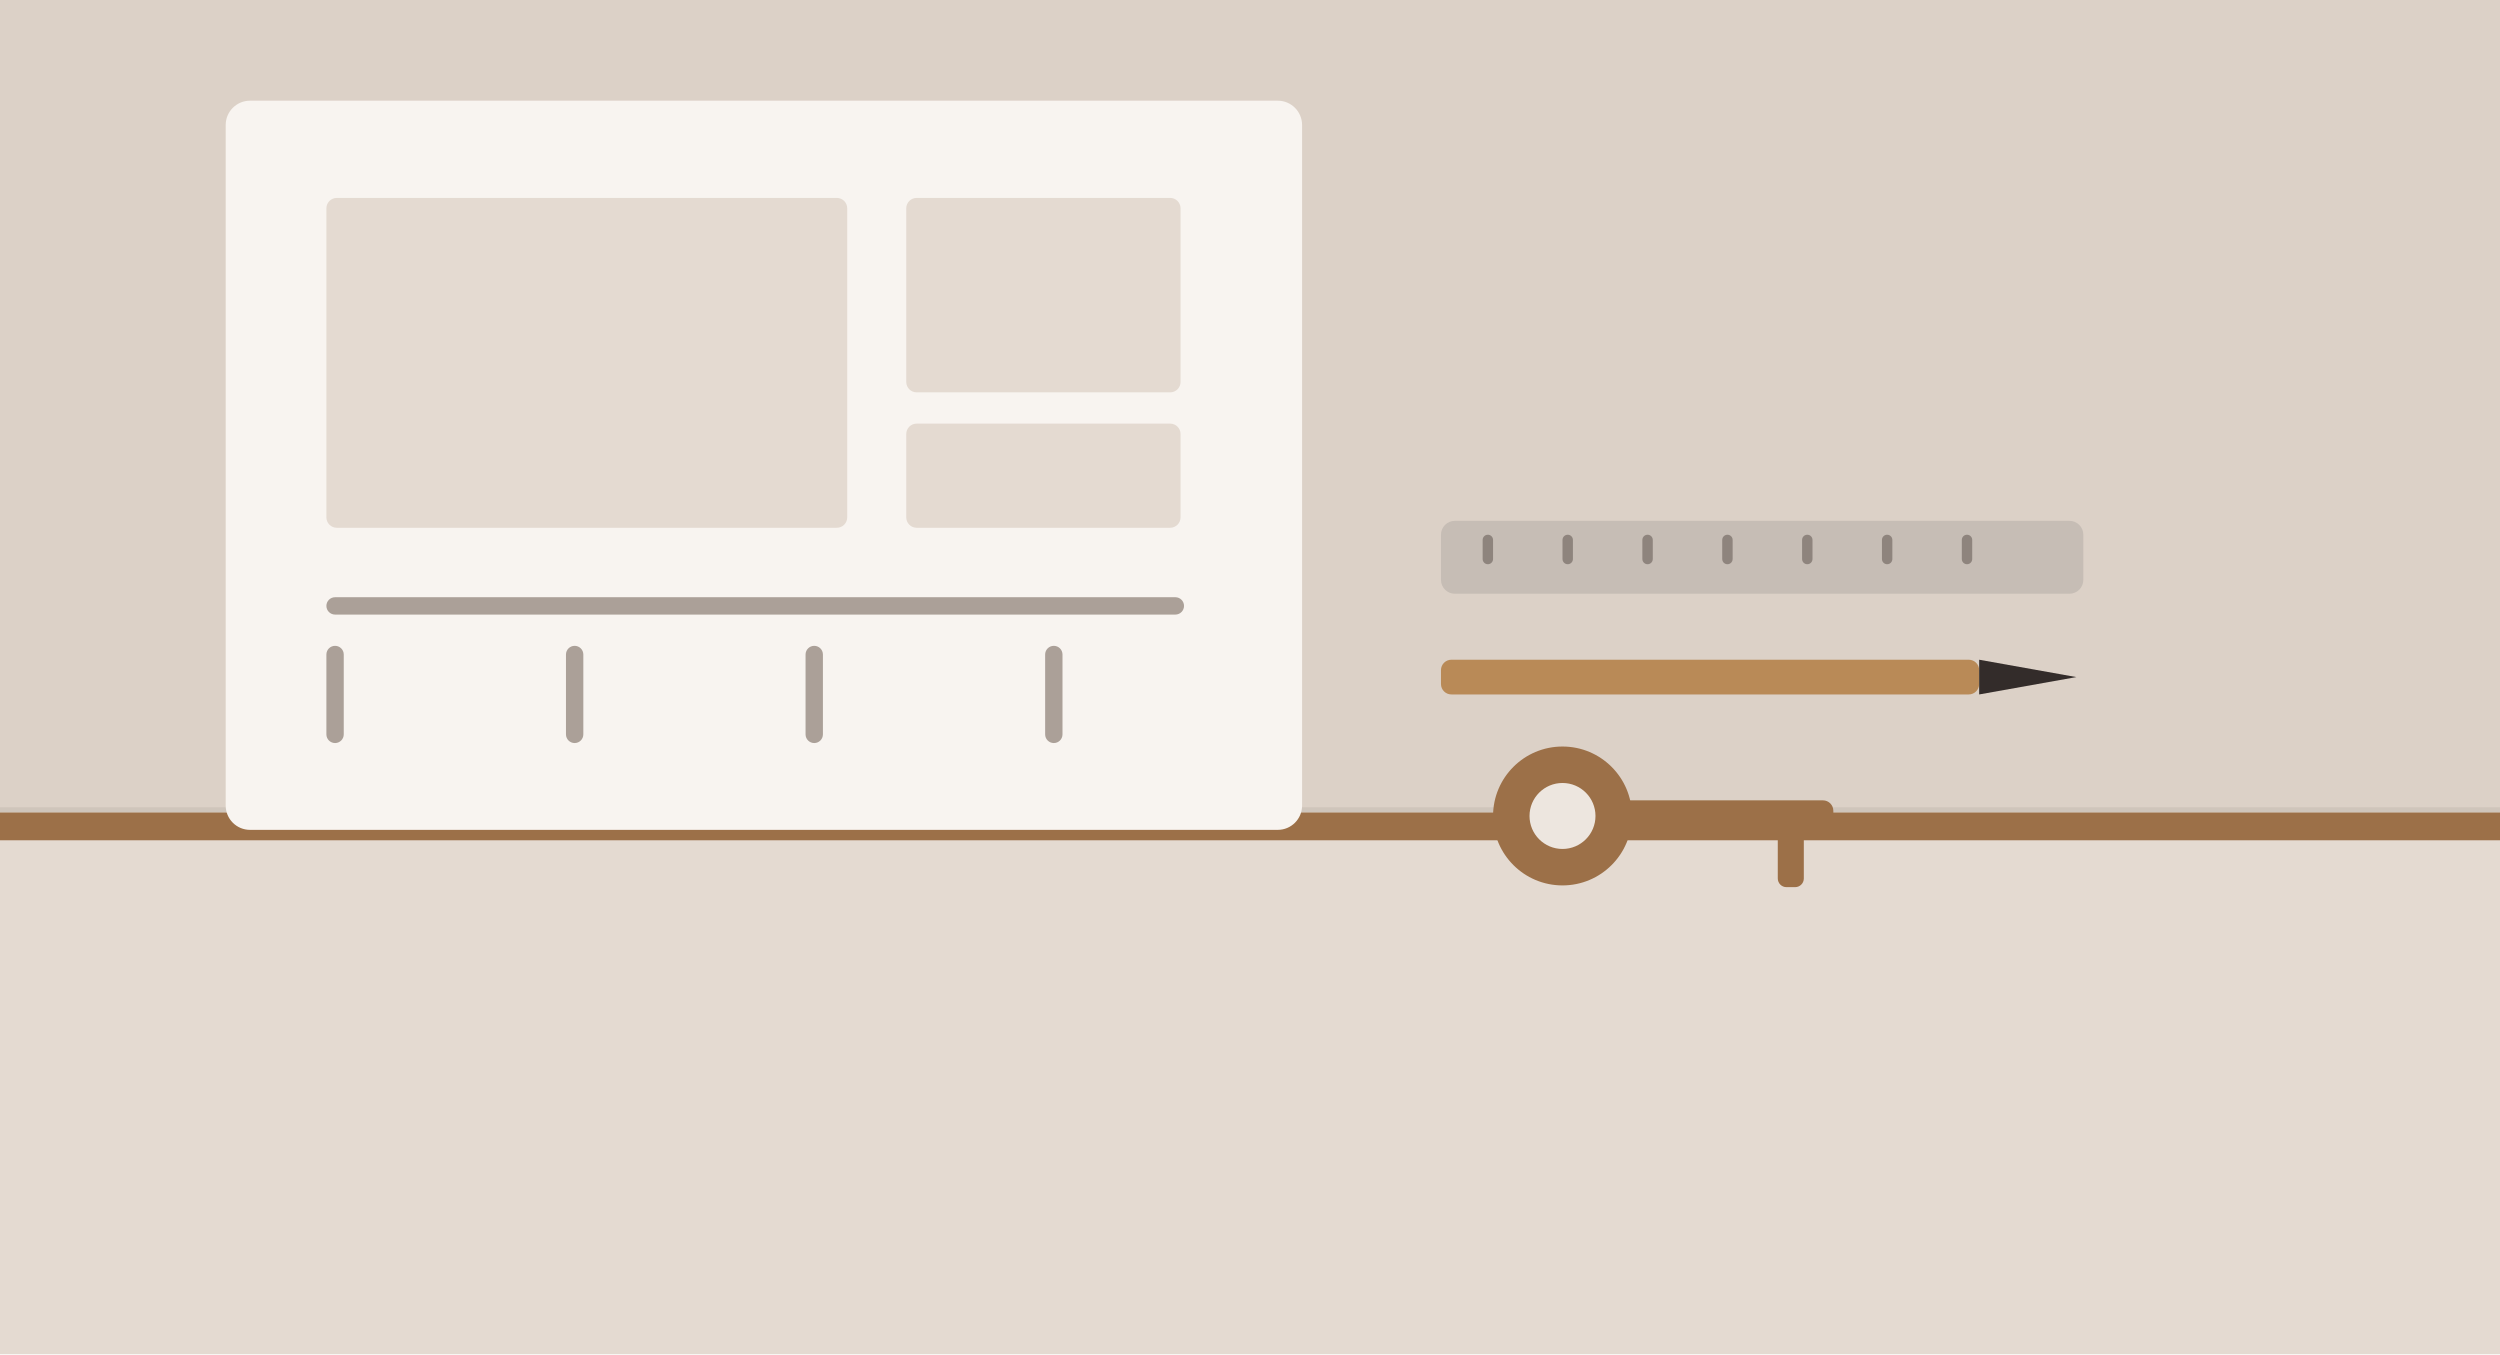
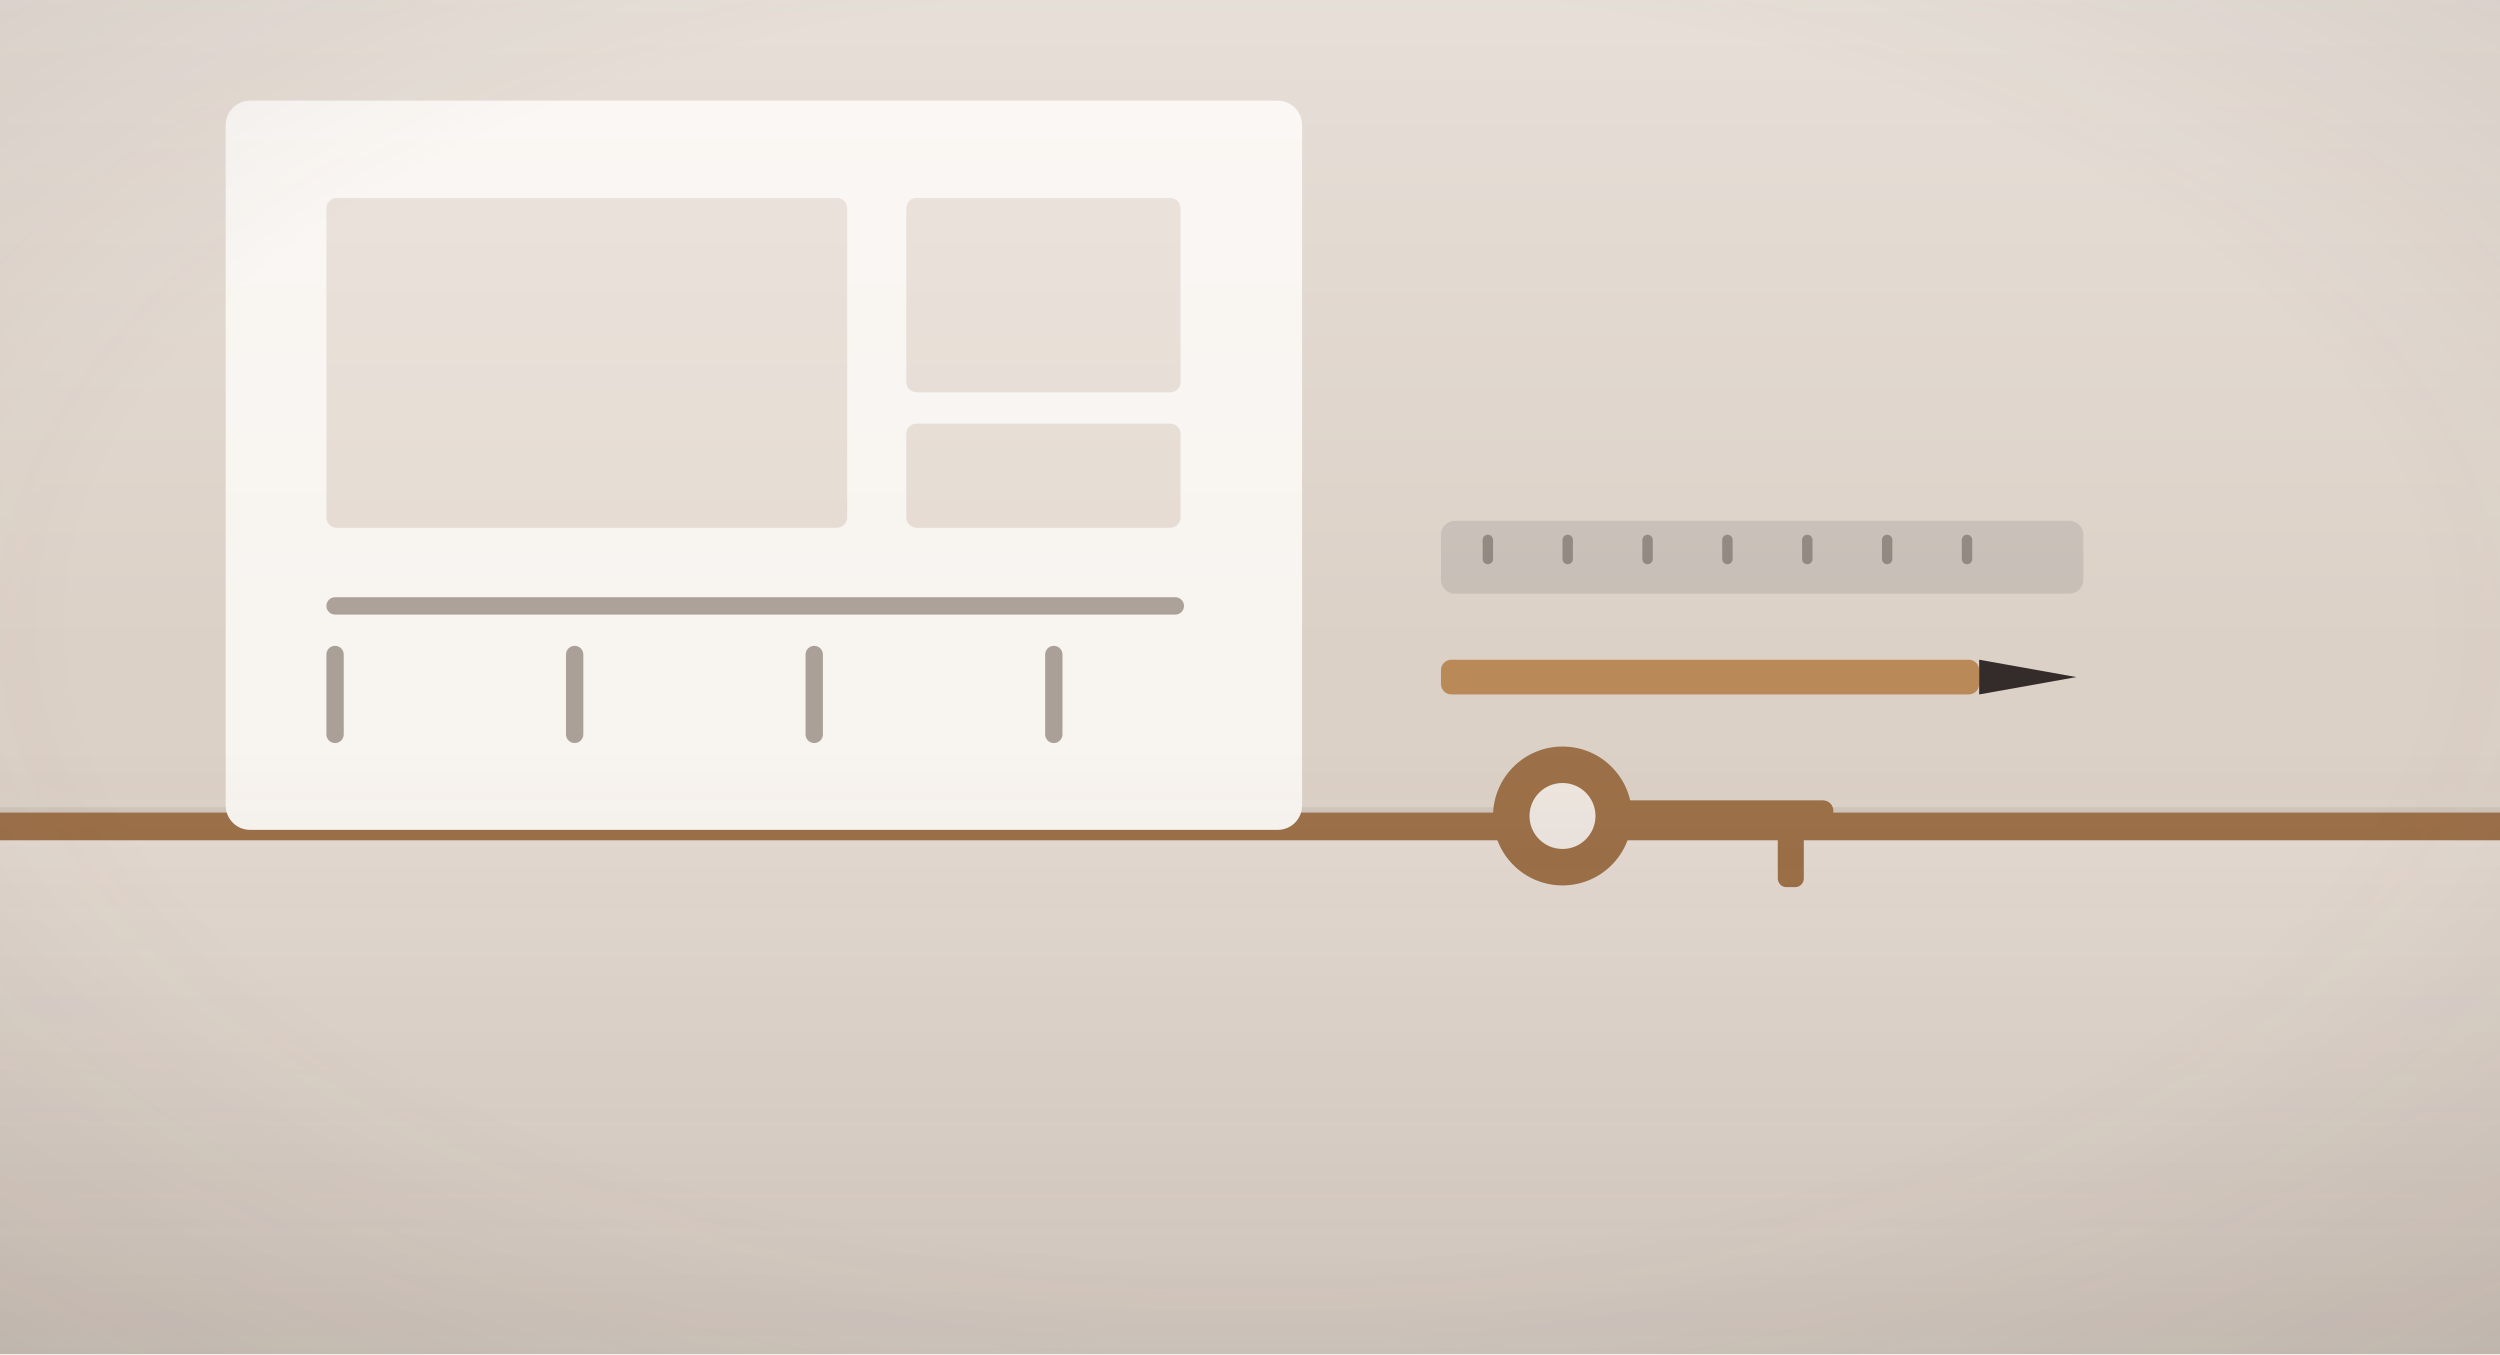
<svg xmlns="http://www.w3.org/2000/svg" viewBox="0 0 1440 780" width="1440" height="780" role="img">
+   <defs>
+     <linearGradient id="gTop" x1="0" y1="0" x2="0" y2="1">
+       <stop offset="0" stop-color="#FFFFFF" stop-opacity=".30" />
+       <stop offset=".48" stop-color="#FFFFFF" stop-opacity="0" />
+     </linearGradient>
+     <linearGradient id="gBot" x1="0" y1="0" x2="0" y2="1">
+       <stop offset=".55" stop-color="#3A2C24" stop-opacity="0" />
+       <stop offset="1" stop-color="#3A2C24" stop-opacity=".13" />
+     </linearGradient>
+     <radialGradient id="gVig" cx=".5" cy=".46" r=".75">
+       <stop offset=".62" stop-color="#3A2C24" stop-opacity="0" />
+       <stop offset="1" stop-color="#3A2C24" stop-opacity=".10" />
+     </radialGradient>
+   </defs>
  <rect x="0" y="0" width="1440" height="780" fill="#EDE6DF" />
  <rect x="0" y="0" width="1440" height="468" fill="#DCD1C7" />
  <rect x="0" y="468" width="1440" height="312" fill="#E4DAD1" />
  <rect x="0" y="465" width="1440" height="3" fill="rgba(0,0,0,.06)" />
  <rect x="0" y="468" width="1440" height="16" fill="#9C7048" />
  <g transform="translate(130,58)">
    <rect x="0" y="0" width="620" height="420" fill="#F8F4F0" rx="14" />
    <rect x="58" y="56" width="300" height="190" fill="#E4DAD1" rx="6" />
    <rect x="392" y="56" width="158" height="112" fill="#E4DAD1" rx="6" />
    <rect x="392" y="186" width="158" height="60" fill="#E4DAD1" rx="6" />
    <rect x="58" y="286" width="494" height="10" fill="#ABA098" rx="5" />
    <rect x="58" y="314" width="10" height="56" fill="#ABA098" rx="5" />
    <rect x="196" y="314" width="10" height="56" fill="#ABA098" rx="5" />
    <rect x="334" y="314" width="10" height="56" fill="#ABA098" rx="5" />
    <rect x="472" y="314" width="10" height="56" fill="#ABA098" rx="5" />
  </g>
  <g transform="translate(830,300)">
    <rect x="0" y="0" width="370" height="42" fill="#C6BDB5" rx="8" />
    <rect x="24" y="8" width="6" height="17" fill="#8E847D" rx="3" />
    <rect x="70" y="8" width="6" height="17" fill="#8E847D" rx="3" />
    <rect x="116" y="8" width="6" height="17" fill="#8E847D" rx="3" />
    <rect x="162" y="8" width="6" height="17" fill="#8E847D" rx="3" />
    <rect x="208" y="8" width="6" height="17" fill="#8E847D" rx="3" />
    <rect x="254" y="8" width="6" height="17" fill="#8E847D" rx="3" />
    <rect x="300" y="8" width="6" height="17" fill="#8E847D" rx="3" />
  </g>
  <rect x="830" y="380" width="310" height="20" fill="#B98A57" rx="6" />
  <path d="M1140,380 L1196,390 L1140,400 Z" fill="#332C2A" />
  <g transform="translate(900,470)">
    <circle cx="0" cy="0" r="40" fill="#9C7048" />
    <circle cx="0" cy="0" r="19" fill="#EDE6DF" />
    <rect x="32" y="-9" width="124" height="18" fill="#9C7048" rx="6" />
    <rect x="124" y="9" width="15" height="32" fill="#9C7048" rx="5" />
  </g>
+   <rect x="0" y="0" width="1440" height="780" fill="url(#gTop)" />
+   <rect x="0" y="0" width="1440" height="780" fill="url(#gBot)" />
+   <rect x="0" y="0" width="1440" height="780" fill="url(#gVig)" />
</svg>
